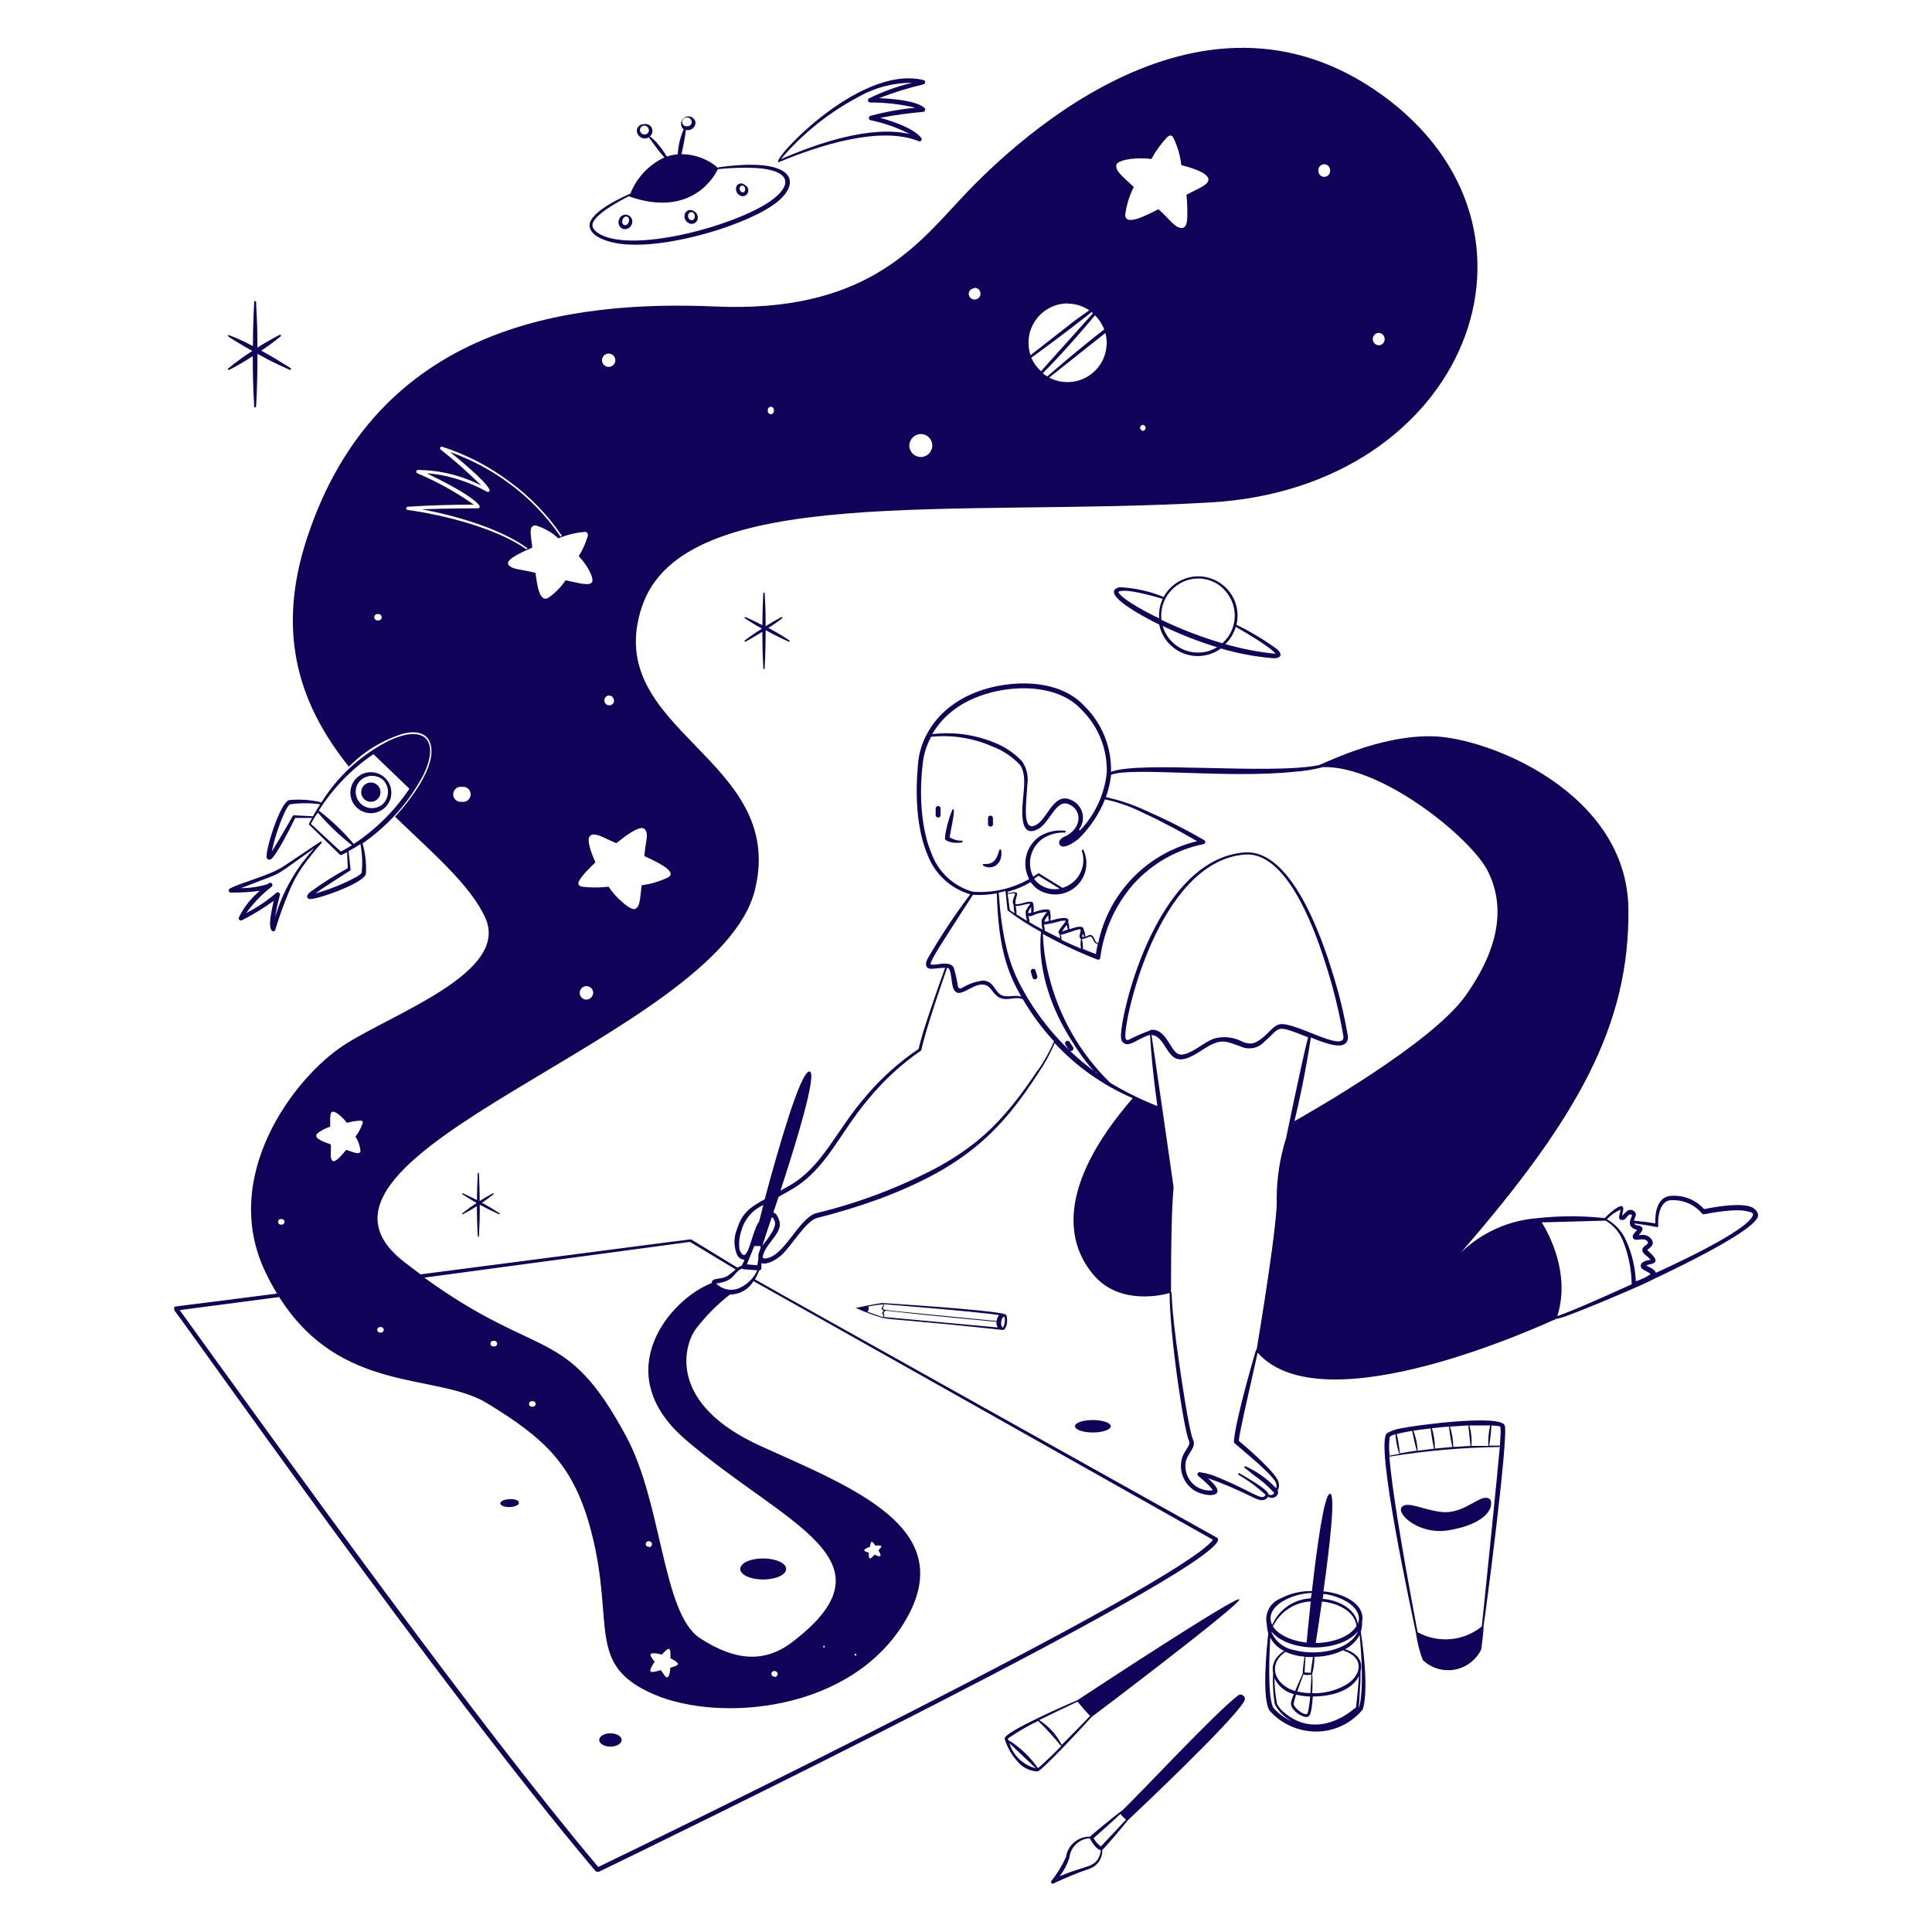
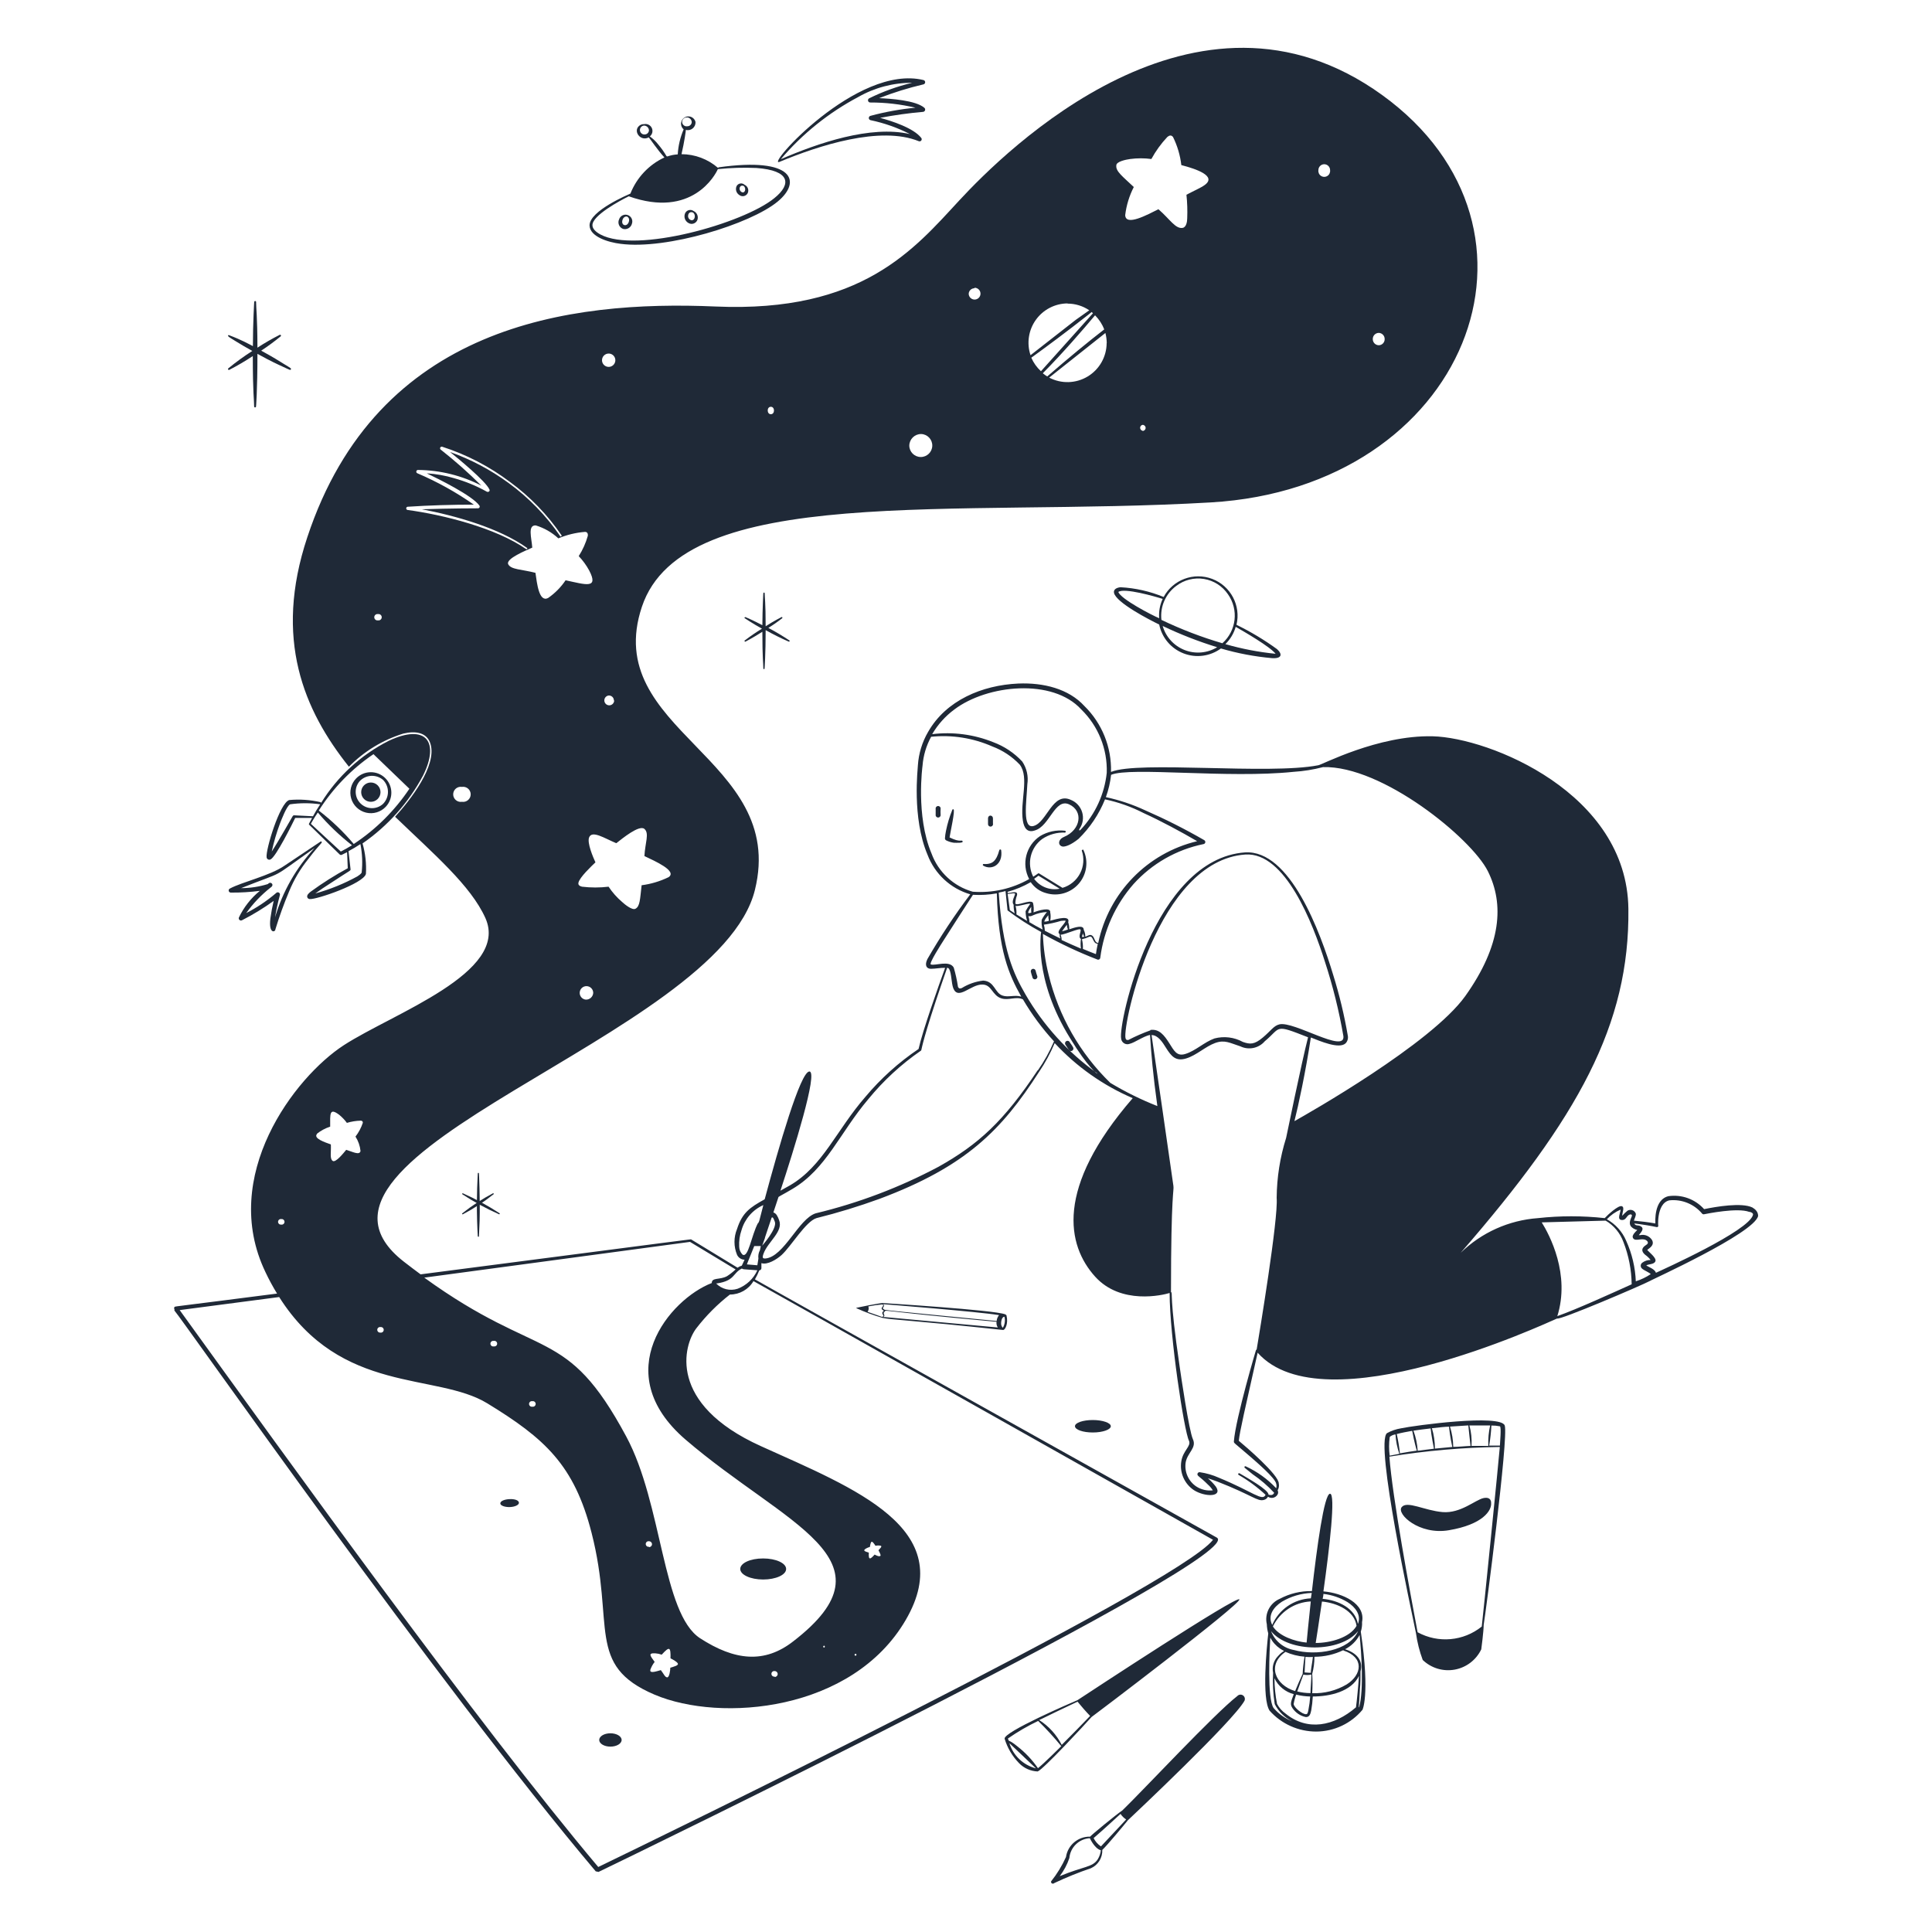
<svg xmlns="http://www.w3.org/2000/svg" viewBox="0 0 400 400" height="400" width="400">
  <g>
-     <g fill="#100259">
+     <g fill="#1f2937">
      <path d="M232.38 374.82c4.4 -4.26 19.06 -20 23.8 -23.68a0.9 0.9 0 0 1 1.48 0.98c-2.36 4.26 -22.94 23.6 -24.14 24.74 -0.82 1.02 -4.34 5.26 -5.3 6.14a4 4 0 0 1 -2.36 3.8 71.04 71.04 0 0 0 -7.56 3.06c-0.36 0.32 -0.78 0 -0.68 -0.34a23.72 23.72 0 0 0 3.08 -5.04 4.94 4.94 0 0 1 5 -4.22c0.14 -0.26 5.44 -4.62 6.68 -5.44zm-6.74 5.76a4.52 4.52 0 0 0 -4.24 4.1 12.74 12.74 0 0 1 -2 3.76c5.06 -2.1 6.78 -1.8 7.88 -3.5a4.5 4.5 0 0 0 0.64 -1.86c-1.4 -0.38 -2.38 -2.74 -2.28 -2.5zm6.34 -5.02c-1.56 1.42 -3.18 2.94 -5.56 5a4.5 4.5 0 0 0 1.52 1.72l5.22 -5.58a4 4 0 0 1 -1.16 -1.14zm-8.9 -23.56c2.28 -1.5 33.22 -21.86 33.52 -20.86s-30.36 24.2 -30.62 24.36c-1.3 1.48 -10 10.86 -11.14 11.26a5.66 5.66 0 0 1 -3.84 -1.7 12.42 12.42 0 0 1 -3 -5.06c-0.38 -1.36 13.84 -7.48 15.08 -8zm-14.1 8.9a7.76 7.76 0 0 0 5.5 5.22c-1.44 -1.36 -4.48 -4.26 -5.5 -5.22zm6 -4.62a44.8 44.8 0 0 0 -6.3 3.66c0.26 0.86 0 0 2 1.66a20.58 20.58 0 0 1 4.22 4.48c1 -0.74 5.06 -4.78 4.82 -4.56a62.34 62.34 0 0 0 -4.8 -5.24zm8.18 -4c-3.3 1.54 -5.5 2.62 -8 3.84a13.2 13.2 0 0 1 4.66 5.14c1.2 -1.2 5.28 -5.34 5.88 -6 -0.58 -0.56 -2.1 -2.3 -2.6 -2.94zm48.46 -22.86c1.02 -8.96 2.52 -20.1 3.74 -20.16s-0.1 11.2 -1.36 20.22c4 0.34 8.76 2.54 8 6.34a5.56 5.56 0 0 1 -0.26 2c2 13.58 0.22 16.38 0.36 16.16a12.52 12.52 0 0 1 -9.54 4.52 12.9 12.9 0 0 1 -9.7 -4.32c-1.66 -2.5 -0.6 -13.06 -0.28 -16a7.88 7.88 0 0 1 -0.3 -1.9 4.6 4.6 0 0 1 2.68 -5.26 13.5 13.5 0 0 1 6.66 -1.6zm9.74 17.56c-1.58 3.24 -6 4.26 -9.56 4.26a23.6 23.6 0 0 1 -0.32 2.86c-0.16 0.76 -0.34 1.42 -1.12 1.4a4.38 4.38 0 0 1 -2.76 -1.84c-0.52 -0.78 -0.4 -1.18 0.26 -2.9a6.16 6.16 0 0 1 -4 -3.3 27.74 27.74 0 0 0 0.54 5.32 5.74 5.74 0 0 0 1.76 2c4.52 3.68 10 2.64 14.58 -1.3 0.2 -1.48 0.48 -4.38 0.62 -6.5zm-18.36 -8c-0.14 2.42 -0.68 12.64 0.68 14.64a10 10 0 0 0 3.86 2.76 8 8 0 0 1 -3.62 -3.56 30.44 30.44 0 0 1 -0.34 -6.48 3.82 3.82 0 0 1 0.98 -3.42c1.42 -1.64 1.76 -0.7 0.46 -1.6a6.18 6.18 0 0 1 -2.02 -2.26zm5.38 11.8a11.02 11.02 0 0 0 -0.54 2c0 0.68 1.8 2.2 2.6 2.12 0.28 0 0.36 -0.42 0.46 -0.92a22 22 0 0 0 0.36 -2.74 13.06 13.06 0 0 1 -2.88 -0.38zm13.12 -12.28a7.18 7.18 0 0 1 -3.02 2.96c2.3 0.72 3.82 2.26 3.2 4.6 0 1.26 0 2.5 -0.12 3.62 -0.2 4.18 -0.34 4 -0.14 3.7 0.94 -3.56 0.46 -11.04 0.08 -14.8zm-3.36 3.14a13.82 13.82 0 0 1 -6 1.38 13.62 13.62 0 0 1 -0.46 3.54 32.98 32.98 0 0 1 0 4 13.16 13.16 0 0 0 7.14 -1.82c3.18 -2 3.68 -5.62 -0.68 -7.02zm-8.26 5c-0.12 0.28 -1.12 3.06 -1.3 3.56a12 12 0 0 0 2.74 0.34c0 -0.98 0.2 -2.86 0.18 -3.84a4 4 0 0 1 -1.62 0.02zm-3.74 -4.64c-3.84 2.64 -2.22 6.84 2 8.12a70.93 70.93 0 0 1 1.56 -3.56 27.32 27.32 0 0 1 0.4 -3.56 12 12 0 0 1 -3.96 -1zm4.14 1.02 -0.18 3.24c0.34 0 1.44 0.16 1.32 0s0.26 -1.88 0.4 -3.2c-0.52 0.04 -1.04 0.02 -1.54 -0.02zm10.88 -5.3c-3.56 4.46 -14.32 4.52 -18 0a6.26 6.26 0 0 0 4.74 3.9c4.56 1.24 11.42 0.24 13.26 -3.88zm-7.46 -6.16c-0.6 4.14 -1.12 7.5 -1.3 8.6 3.02 0 7.06 -1.1 8.46 -3.54 -0.44 -3.12 -4 -4.74 -7.16 -5.04zm-2.32 0a9.22 9.22 0 0 0 -7.84 5.18c1.28 2 4.5 3.1 6.98 3.34 0.1 -1.1 0.42 -4.42 0.86 -8.5zm0.2 -1.76a13.02 13.02 0 0 0 -6.18 1.82c-1.78 1.14 -2.98 2.9 -2 4.8a9.14 9.14 0 0 1 8 -5.5zm2.42 0.2c0 0.34 -0.1 0.68 -0.16 1.02 3.3 0.3 6.76 2 7.3 5.2 0.72 -1.82 -0.48 -3.46 -2.16 -4.52A12.32 12.32 0 0 0 274 330zm19.16 8.12c-0.94 -4.66 -8.54 -39.38 -6 -41.4a8.98 8.98 0 0 1 2.9 -1c2.8 -0.6 20.66 -3 21.48 -0.58s-4 39.28 -4.36 41.26c0 1.34 -0.5 5.08 -0.5 5.08a7.6 7.6 0 0 1 -12.12 2.2 26.32 26.32 0 0 1 -1.4 -5.56zm17.36 -38.54a155.34 155.34 0 0 0 -22.86 2c0.62 8.4 4.26 28 5.84 36.36a12 12 0 0 0 13.28 -1.18c0.22 -1.7 3.58 -34.94 3.74 -37.18zm-1.8 11.6s0.12 -1.36 -1.56 -1.02 -4.74 3.22 -8.5 2.9 -7.34 -2.42 -8.46 -1.02 3.62 5.82 9.76 4.78c7.04 -1.18 8.9 -4.08 8.76 -5.64zm-19.8 -14.2c-0.3 0 -1.12 0.32 -1.2 0.58a14.32 14.32 0 0 0 0 3.82l2 -0.38a14.76 14.76 0 0 1 -0.8 -4.02zm3.46 -0.74c-1.02 0.18 -2.22 0.4 -3.2 0.66a35.02 35.02 0 0 1 0.66 4c0.76 -0.14 2.88 -0.5 3.5 -0.56 -0.06 -0.14 -0.54 -1.8 -0.96 -4.1zm3.82 -0.5c-1.26 0.14 -2.46 0.3 -3.56 0.46a14.98 14.98 0 0 1 0.88 4.16l3.36 -0.42c-0.12 -0.66 -0.54 -2.74 -0.68 -4.2zm3.74 -0.36c-0.68 0 -2.12 0.16 -3.48 0.32a14 14 0 0 1 0.62 4.22l3.6 -0.34c-0.06 -0.34 -0.48 -2.14 -0.68 -4.2zm4 -0.26 -3.74 0.24a14.54 14.54 0 0 1 0.68 4.2c1.16 0 2.44 -0.16 3.58 -0.2 0 -0.04 -0.46 -3.98 -0.46 -4.24zm4.84 0a36.14 36.14 0 0 1 -0.46 4.18l2.22 0c0 -0.5 0.34 -3.86 0 -4a8.5 8.5 0 0 0 -1.76 -0.16zm-0.26 0 -4.3 0a12.58 12.58 0 0 1 0.44 4.24l3.48 0a16.22 16.22 0 0 1 0.38 -4.24zM158 322.66c2.62 0 4.76 0.96 4.76 2.18s-2.14 2.18 -4.76 2.18 -4.74 -0.98 -4.74 -2.18 2.04 -2.18 4.74 -2.18zm-50.56 -11.52c0 0.44 -0.82 0.84 -1.86 0.88s-2 -0.3 -2 -0.76c0.04 -1.06 3.82 -1.26 3.86 -0.12z" fill-rule="evenodd" stroke-width="1" />
      <path d="M124.06 360.24a2.32 1.38 0 1 0 4.64 0 2.32 1.38 0 1 0 -4.64 0" stroke-width="1" />
      <path d="M226.26 294c2 0 3.72 0.58 3.72 1.28s-1.66 1.3 -3.72 1.3 -3.7 -0.58 -3.7 -1.3 1.66 -1.28 3.7 -1.28zM98.92 242.94c0 0.5 -0.3 4.28 -0.14 9.8 0 0.74 0.14 3.26 0.14 3.26s0.24 0.14 0.24 0 0.12 -2.52 0.14 -3.26c0.12 -4.6 -0.14 -10 -0.14 -9.8a0.12 0.12 0 0 0 -0.24 0zm83.3 -218.54c2.5 0.68 6.92 2.1 8.52 4.16a0.44 0.44 0 0 1 -0.5 0.68c-8 -3.26 -20.74 0.9 -28.82 4.26 -3.2 1.34 16 -20.32 29.8 -16.92a0.46 0.46 0 0 1 0 0.88 68.6 68.6 0 0 0 -9.22 2.86c2.3 0.1 7.6 0.44 9.38 2a0.48 0.48 0 0 1 -0.26 0.84 86.84 86.84 0 0 0 -8.9 1.24zm6.64 -7.26a22.36 22.36 0 0 0 -11.2 2.96 54.56 54.56 0 0 0 -16 12.86c7.66 -3.32 18.56 -7.08 26.74 -5.2a32.64 32.64 0 0 0 -8.16 -2.88 0.46 0.46 0 0 1 0 -0.9 56 56 0 0 1 9.3 -1.68 40.46 40.46 0 0 0 -9.36 -1.08 0.46 0.46 0 0 1 -0.24 -0.86 42.34 42.34 0 0 1 8.92 -3.22zM53.8 184.44a42.72 42.72 0 0 1 -6 0.36 0.44 0.44 0 0 1 -0.2 -0.84c2.48 -1.34 8.32 -2.66 11.32 -4.74l7.42 -4.96a0.16 0.16 0 0 1 0.24 0c0.22 0.26 -0.24 0.28 -2.74 3.58a26.68 26.68 0 0 0 -4 6.76 81.02 81.02 0 0 0 -2.82 7.8c0 0.6 -1.44 1.04 -1.04 -2.24a36.86 36.86 0 0 1 0.68 -3.64 50.24 50.24 0 0 1 -6.54 4 0.46 0.46 0 0 1 -0.66 -0.56 16.1 16.1 0 0 1 4.34 -5.52zm11.32 -8.86c-9.8 6.9 -5.42 4.4 -15.2 8.3a18.84 18.84 0 0 0 5.52 -0.84l0.22 -0.18c0.44 -0.34 1.22 0.34 0.36 0.9a25.72 25.72 0 0 0 -5.04 5.28 31.78 31.78 0 0 0 6.18 -4.14 0.46 0.46 0 0 1 0.78 0.46 44.46 44.46 0 0 0 -1 4.58 36.14 36.14 0 0 1 8.18 -14.36zm1.36 -9.34a35.02 35.02 0 0 1 14 -12.86c7.76 -3.66 10.6 0.24 7.08 7.24a40 40 0 0 1 -12.5 14 18.96 18.96 0 0 1 0.7 6.32c-0.52 2 -10.3 5.36 -11.64 5.2a0.56 0.56 0 0 1 -0.48 -0.32c-0.2 -0.46 0.26 -0.88 0.7 -1.22a67.28 67.28 0 0 1 7.66 -4.84l-0.14 -3.32 -1.14 0.56a0.42 0.42 0 0 1 -0.42 -0.12l-6.3 -6.14a0.18 0.18 0 0 1 0 -0.24s0.2 -0.42 0.62 -1.16l-3.5 0c-0.52 1.08 -4 8.12 -5.12 8.6a0.56 0.56 0 0 1 -0.8 -0.44c-0.24 -1.5 2.72 -11.28 4.68 -11.86a20.54 20.54 0 0 1 6.5 0.44 0.16 0.16 0 0 1 0.1 0.16zm8.14 8.52a27.28 27.28 0 0 1 -2.46 1.46l0.42 3.78c0 0.3 0 0.12 -4 2.76 -1.22 0.78 -2.46 1.6 -3.3 2.22a40.38 40.38 0 0 0 8.72 -3.54c0.22 -0.14 0.8 -0.54 0.88 -0.8a19.5 19.5 0 0 0 -0.26 -5.88zm-8.82 -6.54c-0.78 1.16 -1.26 2 -1.44 2.34l6.2 5.74c0.72 -0.36 1.5 -0.8 2.32 -1.3a48.44 48.44 0 0 1 -7.08 -6.78zm0.5 -1.7a22.14 22.14 0 0 0 -6.22 0c-0.7 0.24 -1.9 3.42 -2.12 4a41.42 41.42 0 0 0 -1.7 5.78c1.2 -1.78 4.48 -7.6 4.34 -7.32a0.32 0.32 0 0 1 0.3 -0.18l3.9 0.2c0.4 -0.76 0.88 -1.54 1.5 -2.48zm11.02 -10.38A40 40 0 0 0 66 167.82a46.44 46.44 0 0 1 7.24 6.92 41.02 41.02 0 0 0 11.52 -11.44zm-3.58 5.02a4.244 4.244 0 1 0 6.14 5.86 4.244 4.244 0 0 0 -6.14 -5.86zm5.58 0.32a3.54 3.54 0 0 1 0 4.94 3.38 3.38 0 0 1 -4.88 -4.66 3.52 3.52 0 0 1 4.88 -0.28zm-1.1 1.14a2 2 0 1 1 -2.88 0 2 2 0 0 1 2.88 0z" fill-rule="evenodd" stroke-width="1" />
      <path d="M141.54 26.78a1.52 1.52 0 1 1 2.46 -1.52 1.6 1.6 0 0 1 -2 1.64c0 0.2 -0.3 2.42 -0.9 5.02a11.6 11.6 0 0 1 7.56 2.84 0.26 0.26 0 0 1 0.14 -0.12c15.6 -2.2 17.22 2.96 12.2 7.1 -5.64 4.66 -22.96 10 -32.52 8.74 -2.5 -0.3 -6.38 -1.46 -6.42 -3.82 0 -3.04 8.14 -6.42 8.46 -6.58a13.88 13.88 0 0 1 7.04 -7.48c-1.42 -1.54 -2.9 -3.78 -3.24 -4.16 -1.7 0.92 -3.3 -1.26 -2 -2.38a1.46 1.46 0 0 1 1.04 -0.36 1.44 1.44 0 0 1 1.18 2.54 8.62 8.62 0 0 1 1.78 1.72c2.88 3.48 0.44 2.28 4 2a15.54 15.54 0 0 1 1.22 -5.18zm-11.36 13.86c-1.8 0.88 -7.6 4 -7.52 6 0 0.66 0.58 1.32 1.64 1.9 7.44 4 29.58 -2.28 36 -7.5 3.66 -2.94 3.28 -5.76 -3.68 -6.26a53.22 53.22 0 0 0 -8 0.24c-0.5 1.16 -5.32 10.28 -18.44 5.62zm-2 4.76a1.46 1.46 0 0 0 0.84 2 1.5 1.5 0 0 0 1.82 -1.1 1.404 1.404 0 0 0 -2.66 -0.9zm1.64 -0.56c0.88 0.4 0.28 2 -0.56 1.76s-0.4 -1.94 0.56 -1.76zm13.8 -1.14a1.18 1.18 0 0 0 -1.78 0.46 1.58 1.58 0 0 0 0.68 2 1.28 1.28 0 0 0 1.88 -0.66 1.48 1.48 0 0 0 -0.78 -1.8zm-0.16 0.28c0.8 0.6 0.28 2 -0.56 1.52s-0.4 -1.92 0.56 -1.5zm10.7 -5.72a1.06 1.06 0 0 0 -1.64 0.24 1.46 1.46 0 0 0 0.52 1.86 1.16 1.16 0 0 0 1.76 -0.36 1.3 1.3 0 0 0 -0.64 -1.74zm-0.16 0.26c0.6 0.56 0.18 1.68 -0.52 1.2s-0.3 -1.6 0.52 -1.2zM133.36 26a1.04 1.04 0 0 1 1 0.98 0.9 0.9 0 0 1 -0.9 0.86 0.921 0.921 0 1 1 -0.1 -1.84zm8.86 -1.7a1.04 1.04 0 0 1 1 0.98 0.9 0.9 0 0 1 -0.9 0.86 0.92 0.92 0 1 1 -0.1 -1.82zm98.7 99.3a8.14 8.14 0 0 1 15.08 5.76 56 56 0 0 1 8.4 5.04c1.16 1.04 1 2 -1.06 1.86a54.82 54.82 0 0 1 -10.56 -2A8.14 8.14 0 0 1 240 129.3c-2 -0.96 -8.94 -4.54 -9.36 -6.56 -0.14 -0.74 0.58 -1.08 1.34 -1.16a27.14 27.14 0 0 1 8.94 2.02zm14.92 6.18a8.14 8.14 0 0 1 -2.14 3.58 58.5 58.5 0 0 0 10.4 2c-1.14 -1.48 -6.62 -4.64 -8.26 -5.58zm8.38 5.6zm-23.5 -5.78A7.62 7.62 0 0 0 252 134a81.56 81.56 0 0 1 -11.28 -4.4zm12.36 3.58a7.66 7.66 0 0 0 1.16 -10.14 7.46 7.46 0 0 0 -10.7 -1.74 7.68 7.68 0 0 0 -3.08 7.04 83.78 83.78 0 0 0 12.62 4.84zM240.72 124c-1.48 -0.48 -8 -2.36 -9.18 -1.44 0.46 1.44 6.96 4.82 8.46 5.44a7.88 7.88 0 0 1 0.72 -4zm-145 123.26a52.34 52.34 0 0 0 7.6 4.14 0.12 0.12 0 0 0 0.12 -0.2 53.56 53.56 0 0 0 -7.6 -4.14 0.12 0.12 0 0 0 -0.12 0.2zM52.36 71.66c0 -4.84 0.28 -9.4 0.28 -9.2a0.2 0.2 0 0 1 0.38 0c0 1.46 0.26 2.76 0.28 9.52a48.92 48.92 0 0 1 4.58 -2.64 0.189 0.189 0 1 1 0.2 0.32 46.72 46.72 0 0 1 -4 2.94c2.88 1.58 3.46 2 4.84 2.84s1.4 0.84 1.3 1.04 -0.2 0.12 -1.58 -0.52 -2.32 -1.04 -5.34 -2.7c0 7.66 -0.3 11.16 -0.3 10.96a0.2 0.2 0 0 1 -0.38 0c0 -1.44 -0.28 -2.7 -0.28 -10.5a51.56 51.56 0 0 1 -4.84 2.84 0.189 0.189 0 1 1 -0.2 -0.32 51.68 51.68 0 0 1 4.94 -3.58c-1.62 -0.9 -2.14 -1.22 -3.42 -2s-1.7 -1.02 -1.6 -1.24a0.22 0.22 0 0 1 0.26 0c2.52 0.94 4.02 1.8 4.88 2.24z" fill-rule="evenodd" stroke-width="1" />
      <path d="M95.84 251.4a39.66 39.66 0 0 0 6.34 -4.14c0.14 0 0 -0.28 -0.12 -0.2a40.18 40.18 0 0 0 -6.34 4.14c-0.12 0.08 0 0.28 0.12 0.2zm62 -120.6c0 5.62 0.2 6.52 0.2 7.54a0.14 0.14 0 1 0 0.26 0c0 0.2 0.22 -3.04 0.22 -7.88a50.64 50.64 0 0 0 4.78 2.38c0.16 0 0.3 -0.16 0.14 -0.24a49.44 49.44 0 0 0 -4.36 -2.6 30.56 30.56 0 0 0 2.86 -2 0.14 0.14 0 0 0 -0.14 -0.24s-1.64 0.84 -3.28 1.9c0 -4.98 -0.2 -6 -0.2 -6.84a0.14 0.14 0 0 0 -0.28 0c0 -0.2 -0.18 3.22 -0.2 6.62 -0.58 -0.3 -1.74 -0.92 -3.5 -1.68 -0.16 0 -0.3 0.16 -0.14 0.24s1.48 1.02 3.56 2.16a38.3 38.3 0 0 0 -3.56 2.44c-0.16 0 0 0.34 0.14 0.24 -0.2 0.1 1.3 -0.64 3.5 -2.04zm50.28 141.32c-2.18 -0.9 -25.18 -2.32 -25.38 -2.34 -0.62 0 -5.1 0.9 -5.4 0.98s0 0 0 0.1a39 39 0 0 0 5.4 2c2 0.42 6 0.46 24.96 2.5 0.36 0 1.12 -1.24 0.68 -3.04 -0.02 -0.06 -0.16 -0.14 -0.26 -0.2zm-25.48 0.54 -3.02 -1.06a1.2 1.2 0 0 0 0.16 -1.12 25.7 25.7 0 0 1 2.96 -0.42c0.48 0.48 -0.8 0.66 0.16 1.28 0.12 0 0.14 0 0 0.14a0.42 0.42 0 0 0 -0.18 0.58c0.16 0.28 0.34 0.4 -0.08 0.6zm0.24 0c0.56 -0.3 -0.2 -0.76 0.18 -1 0.84 -0.58 -3.16 -0.42 23.26 2a1.76 1.76 0 0 0 0.26 1.18zm23.46 0.84c-0.9 -0.1 -23.04 -2.2 -23.18 -2.32s-0.5 -0.22 -0.32 -0.46 0.28 -0.46 0 -0.7c0.2 0 19.82 1.56 24 2.26a2.26 2.26 0 0 0 -0.5 1.26zm1.28 1.38c-0.14 -0.14 -0.16 -0.1 -0.3 -0.5s0 -1.76 0.64 -1.76a3.02 3.02 0 0 1 -0.34 2.3zm-49.94 -12.3zm63.84 -46.72a0.52 0.52 0 1 0 -0.9 0.48c0.2 0.32 0.4 0.64 0.62 0.96a0.52 0.52 0 1 0 0.86 -0.56c-0.1 -0.28 -0.4 -0.58 -0.58 -0.88zm-24.92 -42.48c0.12 -0.94 1.22 -5.72 0.8 -5.82a0.18 0.18 0 0 0 -0.24 0.12 24.12 24.12 0 0 0 -1.3 4.32 10.4 10.4 0 0 0 -0.22 1.58 0.48 0.48 0 0 0 0.24 0.4 4.98 4.98 0 0 0 1.6 0.5c0.44 0 2 0.12 1.82 -0.3s-0.42 0.34 -2.7 -0.8zm8.98 -2.9 0 -1.04c0 -0.72 -1 -0.82 -1.02 0l0 1.14a0.52 0.52 0 1 0 1.02 -0.1zm1.32 5.52c-0.64 2.4 -1.5 2.76 -2.54 2.88a4 4 0 0 1 -0.64 0 0.19 0.19 0 0 0 -0.12 0.36c1.74 1 4.12 -0.22 3.68 -3.24a0.2 0.2 0 0 0 -0.38 0zm7.52 25a0.508 0.508 0 1 0 -1 0.18 10 10 0 0 0 0.32 1.1 0.52 0.52 0 1 0 0.98 -0.28c-0.12 -0.34 -0.22 -0.68 -0.3 -1zm-19.68 -33.5a0.52 0.52 0 1 0 -1.02 0l0 1.14a0.52 0.52 0 1 0 1.02 0 9.04 9.04 0 0 1 0 -1.14zm61.7 137.74zm-7.12 -131.38zm103.52 77.42s-0.12 0.02 0 0z" fill-rule="evenodd" stroke-width="1" />
      <path d="M362.82 250c-2.22 -1.08 -7.5 -0.18 -10 0.34a8.32 8.32 0 0 0 -7.42 -2.68c-2.24 0.56 -2.78 3.32 -2.68 5.64 -1.44 -0.26 -3 -0.44 -4.44 -0.58 0.12 -0.44 0.5 -1.06 0.38 -1.5a1.18 1.18 0 0 0 -1.7 -0.56 8.18 8.18 0 0 0 -1.1 1.06c0 -0.7 0.58 -1.82 -0.12 -2s-2.88 1.78 -3.5 2.48a63.18 63.18 0 0 0 -13.82 0 25.56 25.56 0 0 0 -16 7.18c24.32 -28 35 -47.24 34.72 -71.22s-28.78 -35.42 -40.5 -35.72c-11.38 -0.28 -23.12 6 -23.72 6 -10.28 2 -37.24 -0.98 -42.9 1.38a18.42 18.42 0 0 0 -5.52 -13.66c-3.24 -3.54 -8.42 -4.86 -13.68 -4.64 -7.5 0.34 -14.94 3.48 -18.66 10a15.78 15.78 0 0 0 -2.12 6.92c0 0.62 -1.28 10.82 2 18.54a13.5 13.5 0 0 0 8.84 8.18 130.46 130.46 0 0 0 -8.88 13.42c-0.62 1.3 -0.16 2 0.74 2s2.1 -0.24 2.94 -0.2c-1.32 3.62 -4.68 13.06 -5.5 16.8a52.98 52.98 0 0 0 -11 9.9c-6 6.88 -8.8 14.34 -15.6 18.32l-2 1.12c2.72 -8.26 7.86 -24.66 6 -24.68s-6.38 15.76 -9.26 26.46c-3.08 1.7 -4.64 2.78 -5.72 6.14a7 7 0 0 0 0 5.36 1.76 1.76 0 0 0 1.4 1c0.24 0 0.24 -0.22 -0.42 1.24a2.96 2.96 0 0 0 -0.88 0.42l-9.62 -5.86c-0.22 0 2.54 -0.38 -56 7.24 -1.1 -0.82 -2.26 -1.68 -3.46 -2.62 -28.76 -22.38 65.16 -46.4 72.68 -76.98 6.74 -27.38 -32 -32.9 -23.4 -58.62s64.84 -18.52 117.78 -21.6 74 -56.52 35.46 -84.36 -78.14 11.7 -87.5 21.8 -20.16 23.32 -50.48 22 -70 3.82 -84.54 47.78c-7 21.04 -0.72 35.8 8.62 47.5a26.98 26.98 0 0 1 11.26 -6.86c2.48 -0.6 4.94 -0.28 5.64 2.18 1.32 4.52 -4.16 11.54 -7.34 15.04 8 7.72 15.68 14.24 18.7 20.98 5.04 11.32 -19.12 19.7 -29.32 26.32s-25.78 27.1 -16.22 46.98a46 46 0 0 0 2.4 4.44c-20.28 2.62 -20.98 2.62 -21.18 2.74s-0.14 0.48 0 0.68l-0.14 0c1.8 2 54.78 77.72 87.3 116.2l0.58 0.12c7.04 -3.38 134.8 -65.4 128 -69.22 0 0 -93.4 -52.14 -95.62 -53.46a13.46 13.46 0 0 0 0.9 -1.86 0.48 0.48 0 0 0 0.44 -0.42l0 -1.08c1.24 0.42 3.18 -0.78 4.18 -1.68 2 -1.84 5 -6.96 7.22 -7.64a129.86 129.86 0 0 0 13.08 -4c17.82 -6.68 25.22 -14.16 32.98 -26.24a34.5 34.5 0 0 0 3.26 -6 47.54 47.54 0 0 0 16.16 11.4c-16.16 18.66 -13.62 30.5 -7.78 36.96 5.34 5.9 14 3.82 15.42 3.38 0 8.88 3 28.6 4 30.58 0.52 1.14 -1.22 2 -1.58 4.26a6 6 0 0 0 2.64 6c2.22 1.4 6 1.48 4.52 -0.74a12 12 0 0 0 -1.66 -1.74c0.58 0.18 1.22 0.42 2 0.7 7.3 2.86 8.26 4.16 9.6 3.78a1.26 1.26 0 0 0 0.84 -0.66 1.38 1.38 0 0 0 2 -0.48 0.9 0.9 0 0 0 0 -0.84 2 2 0 0 0 0.24 -1.42c0 -1.8 -6.88 -7.68 -8.28 -8.84 0.2 -2 1.26 -6.44 3.9 -18.24 13.64 15.38 59.5 -6 62 -7.08 0.42 0.44 17.36 -6.78 19.32 -7.82 -0.2 0 21.48 -9.8 22.3 -13.4 0 -0.84 -0.54 -1.38 -1.18 -1.76zM285.46 68.92a1.26 1.26 0 0 1 1.22 1.28 1.24 1.24 0 0 1 -1.22 1.28 1.26 1.26 0 0 1 -1.24 -1.28 1.26 1.26 0 0 1 1.24 -1.28zM274.16 34a1.22 1.22 0 0 1 1.22 1.24 1.22 1.22 0 1 1 -2.42 0 1.22 1.22 0 0 1 1.2 -1.24zm-37.6 55.18a0.62 0.62 0 0 1 0 -1.22 0.63 0.63 0 0 1 0 1.26zm-5.44 -54.94c0 -0.8 2 -1.2 2.88 -1.32a16.72 16.72 0 0 1 4.38 0 22.12 22.12 0 0 1 3.3 -4.56c0.42 -0.34 0.8 -0.46 1.18 0a17.7 17.7 0 0 1 1.72 5.82c3.1 0.8 7.42 2.28 4.82 4.14 -0.8 0.58 -2.22 1.18 -3.76 2a33.14 33.14 0 0 1 0.16 4.86c0 0.74 -0.2 1.86 -0.94 2 -1.5 0.26 -2.66 -1.82 -5.02 -3.86 -2.26 1.12 -6.78 3.6 -6.88 1.22a17.3 17.3 0 0 1 1.78 -5.82c-2.3 -2.18 -3.76 -3.24 -3.62 -4.44zm-2 36.78a8.12 8.12 0 0 1 -11.9 7.16l11.64 -9.24a8.84 8.84 0 0 1 0.28 2.12zm-0.5 -2.82c-3.2 2.46 -7.5 6 -11.8 9.74a7.08 7.08 0 0 1 -0.92 -0.66c4.18 -4.22 8.28 -8.98 10.82 -12a8.66 8.66 0 0 1 1.92 2.96zm-2.34 -3.34c-0.8 0.86 -7.76 8.7 -10.76 12a8.34 8.34 0 0 1 -2 -2.8c3.04 -2.2 7.18 -5.26 11.78 -8.88l0.72 -0.58zm-5.26 -2a8 8 0 0 1 4.5 1.38l-2.82 2c-0.64 0.48 -5.5 4.3 -9.34 7.3a8.14 8.14 0 0 1 7.66 -10.72zm-19.28 -3.28a1.22 1.22 0 1 1 -1.18 1.22 1.2 1.2 0 0 1 1.2 -1.12zm-11.02 30.28a2.38 2.38 0 1 1 -2.46 2.38 2.44 2.44 0 0 1 2.46 -2.38zm-31.12 -5.64c0.86 0 0.86 1.54 0 1.54s-0.88 -1.54 0 -1.54zm-81.34 44.22a0.66 0.66 0 1 1 0 -1.3 0.66 0.66 0 1 1 0 1.3zm43 78.52a1.4 1.4 0 1 1 1.56 -1.38 1.48 1.48 0 0 1 -1.56 1.38zM126 73.2a1.38 1.38 0 1 1 -1.36 1.38A1.38 1.38 0 0 1 126 73.2zm1.16 71.82A1.02 1.02 0 1 1 126 144a1.02 1.02 0 0 1 1.1 1.02zm0.46 29.54c1.2 -0.94 4.74 -3.86 5.8 -2.94s0.14 2.86 0 5.62c2.22 1.06 6.82 3.08 5.02 4.36a18 18 0 0 1 -5.6 1.68c-0.34 2.9 -0.32 4.38 -1.3 4.88 -0.68 0.32 -2.18 -0.9 -2.74 -1.42a15.18 15.18 0 0 1 -2.8 -3.16 22.96 22.96 0 0 1 -5.5 0c-0.48 -0.12 -0.84 -0.34 -0.74 -0.82 0.22 -1.1 2.7 -3.44 3.52 -4.22 -0.52 -1.14 -1.74 -4 -1.32 -5.14 0.6 -1.58 3.18 0.16 5.6 1.16zm-6.5 -64.44c0.42 0 0.64 0.3 0.58 0.82a15.82 15.82 0 0 1 -1.88 4.2 13.88 13.88 0 0 1 2.18 3c2 3.86 -0.78 2.88 -4.9 2a13.86 13.86 0 0 1 -3.64 3.68c-1.86 0.92 -2.28 -3 -2.6 -5.22 -2.82 -0.74 -5.06 -0.64 -5.64 -1.78s3.74 -2.88 4.98 -3.44c-0.14 -2 -1 -4.68 0.72 -4.6a12 12 0 0 1 4.68 2.68 18 18 0 0 1 5.52 -1.34zM95.64 166a1.56 1.56 0 1 1 0 -3.08 1.56 1.56 0 1 1 0 3.08zm-11.28 -60.42a0.34 0.34 0 0 1 0 -0.66c4.38 -0.3 9.36 -0.44 13.74 -0.44A64 64 0 0 0 86.44 98a0.36 0.36 0 0 1 0.16 -0.7 29.2 29.2 0 0 1 13.06 3.24 96 96 0 0 0 -8.42 -7.46 0.34 0.34 0 0 1 0.34 -0.58 47.3 47.3 0 0 1 14 7.28 45.4 45.4 0 0 1 10.7 11.08c0 0.18 -0.18 0.32 -0.3 0.14a45.2 45.2 0 0 0 -10.68 -11 47.24 47.24 0 0 0 -12.12 -6.42c1.46 1.18 7.38 6 8.16 7.78 0.16 0.32 -0.24 0.62 -0.58 0.42A31.04 31.04 0 0 0 94 99a24.92 24.92 0 0 0 -5.64 -1c2.3 1.1 9.44 4.6 10.9 6.68a0.36 0.36 0 0 1 -0.32 0.56c-0.22 0 -5.74 0 -11.6 0.2 6.92 1.32 16 3.86 21.78 8 0.16 0.12 0 0.36 -0.2 0.24 -6.28 -4.38 -17.14 -7.1 -24.56 -8.1zm113.24 41.3c6.82 -5.14 20.34 -6.5 26.26 0a17.52 17.52 0 0 1 5.28 13.12 20.32 20.32 0 0 1 -5.4 11.78c-0.36 0.36 -0.36 0 -0.24 -0.18a4 4 0 0 0 -1.8 -6c-3.78 -1.72 -4.92 4.62 -7.68 5.4 -2.4 0.7 -1.5 -4.9 -1.32 -8.64a6.6 6.6 0 0 0 -1.06 -4.7 15.64 15.64 0 0 0 -6 -4A25.54 25.54 0 0 0 193 152a17.08 17.08 0 0 1 4.6 -5.12zm-4.74 29.82c-3.3 -7.8 -1.86 -18.16 -1.86 -18.16a14.88 14.88 0 0 1 1.78 -6 25.12 25.12 0 0 1 12.66 2 15.18 15.18 0 0 1 5.7 3.78c2 2.64 0 7.68 0.64 11.62 0.24 1.54 0.96 2.52 2.46 2 3.1 -0.88 4.14 -6.76 7.12 -5.4s2.44 5.26 -1.08 6.74c-1.36 0.58 -1.24 1.88 -0.2 2 0.54 0 1.6 -0.3 3.22 -1.6a24 24 0 0 0 5.48 -8.18 32 32 0 0 1 8 2.84c3.56 1.62 7.76 3.88 11.08 5.82a27.42 27.42 0 0 0 -20.48 21.06c-0.76 0 -0.7 -1.08 -1.22 -1.48s-0.84 0 -1.46 0.2a2.98 2.98 0 0 0 -0.32 -1.42c0 -1.16 -1.9 -0.48 -3 -0.12a4.22 4.22 0 0 0 -0.22 -1.46c0.46 -1.48 -2.22 -0.74 -3.72 -0.32a4.4 4.4 0 0 0 0 -1.72c0.14 -1.16 -2.4 -0.42 -3.46 0a5.16 5.16 0 0 0 -0.12 -2c-0.56 -0.78 -3.52 0.86 -3.64 0.12a4.58 4.58 0 0 1 0.32 -1.6c0.34 -1.22 -1.32 -0.46 -1.8 -0.54a0.12 0.12 0 0 1 -0.12 0l0 -0.24a20.18 20.18 0 0 0 4.78 -2 5.62 5.62 0 0 0 3.22 2.28 6.46 6.46 0 0 0 7.7 -8.92c0 -0.22 -0.44 0 -0.34 0.14a6 6 0 0 1 -4 7.68l-4.84 -2.98c-0.18 -0.12 -0.16 0 -1.22 0.68a6.22 6.22 0 0 1 1.86 -7.82 7.84 7.84 0 0 1 4.74 -1.32 0.2 0.2 0 0 0 0 -0.38 8.18 8.18 0 0 0 -5.18 1.1 6.84 6.84 0 0 0 -2.26 8.9 20.48 20.48 0 0 1 -11.68 2.62 12.76 12.76 0 0 1 -8.54 -7.92zM224 194.46a6.78 6.78 0 0 0 1.52 -0.52c0.88 -0.32 0.64 1.44 1.76 1.46 -0.2 0.94 -0.32 1.68 -0.38 2.14 -0.94 -0.34 -1.82 -0.72 -2.7 -1.08a6.42 6.42 0 0 0 -0.2 -2zm0 -0.44s0 -0.1 0.2 -0.78a1.82 1.82 0 0 0 0.3 0.7l-0.5 0.06zm-0.2 0.38a6.56 6.56 0 0 0 0 2c-1.4 -0.58 -2.7 -1.18 -4 -1.78a2.9 2.9 0 0 0 -0.22 -1.1c0.92 0 4 -1.48 4.14 -1.04s-0.58 1.52 0.08 1.92zm-4.42 -1.02a2.86 2.86 0 0 0 0.14 0.92c-0.52 -0.24 -2.66 -1.32 -3.2 -1.6a4.74 4.74 0 0 0 -0.2 -1.26 22.76 22.76 0 0 0 3.54 -0.78c0.14 0 1.04 -0.12 0.96 0 -0.08 0.58 -2.12 2.26 -1.24 2.72zm-3.5 -0.92c-1.02 -0.54 -2 -1.06 -2.76 -1.54a3.06 3.06 0 0 0 -0.22 -1.24 1.44 1.44 0 0 0 0.94 -0.16 7.88 7.88 0 0 1 2.92 -0.7 8 8 0 0 0 -1.08 1.6 4.86 4.86 0 0 0 0.2 2.04zm-3.22 -1.8 -2.22 -1.34a5 5 0 0 0 -0.18 -1.76c0.64 0.14 2.3 -0.52 3.06 -0.46a13.26 13.26 0 0 0 -0.98 1.54 6.54 6.54 0 0 0 0.32 2.02zm0.86 -2.9a4.84 4.84 0 0 0 0 1.2c-0.14 0 -0.6 0.22 -0.64 0s0.4 -0.96 0.64 -1.2zm3.52 1.72a3.88 3.88 0 0 0 0.14 1.16 2.92 2.92 0 0 1 -0.96 0.18s-0.08 -0.28 0.82 -1.34zm3.84 2a3.38 3.38 0 0 0 0.22 0.96 10.32 10.32 0 0 1 -1.22 0.38c0.24 -0.36 0.56 -0.82 1 -1.36zm-11.02 -4.16a6.46 6.46 0 0 0 0.22 1.78 17.22 17.22 0 0 1 -1 -0.66l-0.46 -3.36c0.5 0 1.54 -0.3 1.54 0s-0.84 1.62 -0.3 2.22zm4.28 -5.4c0.28 -0.18 0.58 -0.4 0.86 -0.62l4.4 2.7a5.28 5.28 0 0 1 -5.26 -2zm-21.42 17.76c-0.48 -0.14 2.28 -4.42 2.6 -4.92 0.98 -1.58 5.72 -8.9 6.12 -9.5a20.78 20.78 0 0 0 4.94 -0.3c0.32 11.84 2.46 16.76 5.06 21.38 -1.34 -0.42 -2.7 0.2 -3.88 -0.22 -1.66 -0.56 -1.6 -2.96 -4 -3.1a10.82 10.82 0 0 0 -4.42 1.54c-0.54 0.22 -0.66 0 -0.8 -0.24a28.78 28.78 0 0 0 -0.88 -4c-0.92 -1.58 -3.8 -0.32 -4.74 -0.64zm-49.86 57.44 9.44 5.7a12.56 12.56 0 0 1 -1.78 1.4c-1.54 0.82 -3.14 0.2 -3.16 1.42 -8.62 3.3 -21.6 18.52 -5.42 32.42 20.68 17.74 44.22 24.82 22.32 41.74 -6 4.7 -12.18 4 -19.32 -0.62 -7.84 -5.14 -7.76 -27.78 -15.28 -41.76 -12.5 -23.26 -17.66 -15.42 -41.82 -32.9zm27.78 84a0.2 0.2 0 1 1 0 -0.4 0.2 0.2 0 0 1 0 0.38zm-10.24 6a0.58 0.58 0 1 1 0 -1.14 0.61 0.61 0 1 1 0 1.22zm-25.76 -1.4a5.54 5.54 0 0 1 0.9 -1.64c-0.9 -1.24 -1.44 -1.86 0.12 -1.78a5.18 5.18 0 0 1 1.34 0.28c1.6 -1.76 1.88 -1.64 1.82 0.76 0.4 0.2 1.34 0.68 1.52 1.08s-0.84 0.64 -1.56 0.86c0 0.48 -0.18 2 -0.64 2s-0.72 -0.74 -1.32 -1.5c-0.82 0.22 -2.28 0.74 -2.18 0.02zm-0.26 -25.48a0.58 0.58 0 1 1 0 -1.14 0.61 0.61 0 1 1 0 1.22zm-24.16 -29a0.58 0.58 0 1 1 0 -1.14 0.58 0.58 0 1 1 0 1.14zm-8 -12.48a0.58 0.58 0 1 1 0 -1.14 0.58 0.58 0 1 1 0.06 1.14zm-23.46 -4a0.58 0.58 0 1 1 0 1.14 0.58 0.58 0 1 1 0.06 -1.14zm-13.18 -40a8.68 8.68 0 0 1 2.78 -1.5c0 -2.6 -0.2 -4 1.86 -2.46a9.26 9.26 0 0 1 1.6 1.68 10.82 10.82 0 0 1 2.86 -0.46c0.28 0 0.46 0.16 0.44 0.44a9.64 9.64 0 0 1 -1.52 2.86 6.76 6.76 0 0 1 1.04 2.98c-0.18 0.98 -1.72 0.12 -2.96 -0.24 -0.54 0.64 -2.2 2.76 -2.82 2.28s-0.28 -1.72 -0.36 -3.4c-1.22 -0.44 -3.7 -1.24 -2.86 -2.18zm-7.36 17.64a0.58 0.58 0 1 1 0 1.14 0.58 0.58 0 1 1 0.06 -1.14zm192.9 66.42c-7.32 9.54 -116.62 62.58 -127.26 67.72C98.88 356.88 60 302.8 37.2 271.24l20.6 -2.7c12.84 20.26 32.52 15.56 43.08 22 11.88 7.26 18 12.74 21.6 26.82 4.9 19.14 -1.28 27.4 13.04 33.5 13.72 5.82 40.96 3.48 52 -15.46s-10.58 -27.22 -30 -36 -16 -20.94 -13.36 -24.38a39.2 39.2 0 0 1 6.96 -7 5.64 5.64 0 0 0 4.88 -2.78c2.34 1.26 91.1 51.28 95.18 53.58zm-74 23.58a0.2 0.2 0 1 1 0 0.4 0.2 0.2 0 1 1 0.02 -0.4zm5.12 -20.26c-0.24 0.16 -0.6 0 -1.16 -0.28 -0.88 0.98 -1.3 1.26 -1.2 -0.4 -0.86 -0.28 -1.34 -0.42 -0.54 -0.88a3.34 3.34 0 0 1 0.76 -0.3c0.22 -1.38 0.4 -1.4 1.16 -0.24a2.34 2.34 0 0 1 1.12 0c0.28 0.16 -0.18 0.54 -0.5 0.92 0.12 0.28 0.6 1.04 0.38 1.18zm-29.52 -55.32a4.32 4.32 0 0 1 -4.46 -1.1l0.18 0c3.78 -0.58 3.22 -2.14 5.18 -3.1 0.18 0.2 0 0.14 3.18 0.38a7.34 7.34 0 0 1 -4.08 3.82zm4.62 -8a2.9 2.9 0 0 0 -0.32 1.76c0 0.14 -0.14 0.78 -0.22 1.38l-2.16 -0.18c0 -0.1 1.42 -3.48 1.52 -3.8l1.36 0zm-0.4 -5.62c-1.38 2.58 -2 7.38 -3.22 6.54a2.42 2.42 0 0 1 -0.68 -1.64 8.82 8.82 0 0 1 0.48 -3.4 8.12 8.12 0 0 1 4.52 -5.2c-1.06 4.08 -0.76 3.16 -1.1 3.78zm1.44 3.02c0.32 -0.94 0.76 -2.32 1.38 -4.12 0.26 -0.14 0.32 0 0.66 0.84 0.54 1.4 -2.62 4.96 -2.62 4.96 0.2 -0.58 0.42 -1.14 0.58 -1.6zm56.48 -34.66c-7.06 10.62 -12.3 15.38 -20.54 20a107.8 107.8 0 0 1 -25.42 9.64c-3.56 1.1 -6.54 9 -10.44 9.36 -0.44 0 -0.74 0 -0.38 -1 0.9 -2.5 4.16 -4.58 3.22 -6.96a4.8 4.8 0 0 0 -0.48 -1.02 1.34 1.34 0 0 0 -0.7 -0.56c0.12 -0.4 0.52 -1.56 1.06 -3.2 0.46 -0.32 0.78 -0.42 2.88 -1.66 7.04 -4.16 9.8 -11.62 15.72 -18.6a52.7 52.7 0 0 1 10.84 -10c0.3 -0.18 -0.2 0.12 2.12 -7.2 1.34 -4.22 2.9 -8.68 3.36 -10a0.58 0.58 0 0 1 0.42 0.28c0.52 0.98 0.42 2.86 0.86 4 1.04 2.52 3.62 -0.86 6 -0.8 2 0 2 2.3 4 2.88 1.5 0.44 3 -0.48 4.4 0.18a51.32 51.32 0 0 0 6.44 8.7 33.5 33.5 0 0 1 -3.36 6.04zm12.28 0.64a52.24 52.24 0 0 1 -14.84 -16.34c-2.46 -4.28 -4.74 -9.06 -5.52 -21.06a13.86 13.86 0 0 0 1.4 -0.32l0.42 4a54.46 54.46 0 0 0 6.96 4.48s-1.7 9.62 6 22c3.7 6.08 5.58 7.32 5.58 7.32zm37.18 25.8c0.36 4.36 -3.6 28.16 -4.14 31.4a0.24 0.24 0 0 0 -0.14 0.14c0.26 -0.98 -4.24 14.16 -4.58 18.9 0 0.38 0 0.2 3.42 3.16 1.16 1.02 5.14 4.4 5.34 5.58a1.64 1.64 0 0 1 0 0.94 20.44 20.44 0 0 0 -6.28 -4.52 0.189 0.189 0 1 0 -0.2 0.32l1.62 1.32a25.76 25.76 0 0 1 4.44 3.82c-0.2 0.5 -0.64 0.54 -1.16 0.4 0 -1.04 -4.56 -3.56 -6 -4.42 -0.22 -0.12 -0.42 0.2 -0.2 0.32a30.94 30.94 0 0 1 5.58 4.12c-0.64 1.44 -2.58 -0.62 -9.64 -3.52a14.9 14.9 0 0 0 -4 -1.16 0.44 0.44 0 0 0 -0.44 0.28c-0.18 0.52 0.38 0.5 2.18 2.32a5.1 5.1 0 0 1 0.98 1.16 5.16 5.16 0 0 1 -3.42 -0.8 5.08 5.08 0 0 1 -2.2 -4.98c0.34 -2 2.32 -3.02 1.5 -4.8s-2.5 -13.34 -2.74 -15c-2.22 -15.02 -1.38 -15.34 -1.8 -15.46 0 -20.84 0.66 -20.92 0.5 -22 0 -0.22 -4.48 -30.98 -4.52 -31.22 1.32 0 2.26 1.46 3 2.66 1.08 1.72 2 2.84 4.16 2.18s4 -2.48 6 -3.2 3.06 0 5.24 0.7a4.24 4.24 0 0 0 5.04 -1.06c3.48 -2.9 1.84 -3.62 8.96 -0.82 -1.38 5.38 -4.48 20.58 -4.54 20.82a42.64 42.64 0 0 0 -1.96 12.42zm-26.14 -34.68a38.26 38.26 0 0 0 -4.58 2c-0.34 0 -0.48 0 -0.58 -0.4 -0.62 -2.86 6.66 -36.72 24.8 -38 8.28 -0.56 14 14.3 16.5 22.22a109.38 109.38 0 0 1 3.82 15.4c0.36 3.62 -10.2 -3.16 -13.24 -2.46 -1.2 0.28 -1.74 1.3 -3.46 2.74s-2.6 1.44 -4.12 0.9a8 8 0 0 0 -5.88 -0.72c-2.12 0.76 -3.88 2.54 -6 3.2 -1.8 0.58 -2.36 -0.66 -3.38 -2.26s-2.06 -2.96 -3.88 -2.7zm29.8 18.88c0.84 -3.32 2.32 -10.2 3.42 -17.4 1.84 0.72 5.86 2.48 7.2 1.2a1.8 1.8 0 0 0 0.44 -1.62 97.52 97.52 0 0 0 -3 -12.48c-2.68 -8.9 -8.94 -26 -18.26 -25.42 -18.92 1.32 -26.3 35.46 -25.66 38.54a1.3 1.3 0 0 0 1.74 1.1c1.14 -0.28 2.76 -1.52 4.24 -1.86 0.22 3.64 0.64 8.48 1.52 14.74a65.44 65.44 0 0 1 -9.74 -4.8 46.38 46.38 0 0 1 -12.76 -22.34 40.1 40.1 0 0 1 -1.2 -8.5 89.02 89.02 0 0 0 11.28 5.3 0.44 0.44 0 0 0 0.6 -0.38 28.72 28.72 0 0 1 6.88 -15.24 26.72 26.72 0 0 1 14.5 -8.28 0.44 0.44 0 0 0 0.14 -0.82 122.92 122.92 0 0 0 -12.24 -6.18 38.4 38.4 0 0 0 -8.12 -2.72 20 20 0 0 0 1.08 -4.62c4 -1.7 24.18 0.8 37.78 -0.62a31.72 31.72 0 0 0 6.1 -0.98c12.26 -0.34 30.72 14.74 34.12 21.54s2.86 15.3 -4.68 25.88c-7.1 9.9 -32.62 24.34 -35.36 25.88zm54.42 40.38c2.78 -8.76 -1.62 -16.96 -3.2 -19.5l13.24 -0.36a8.54 8.54 0 0 1 3.68 4.44 24.98 24.98 0 0 1 1.7 8.74c-3.96 1.78 -11.3 5.14 -15.42 6.6zm16.28 -7.22a22.58 22.58 0 0 0 -2 -8.48 9.2 9.2 0 0 0 -4 -4.44 8.44 8.44 0 0 1 2.84 -2c0 0.64 -0.78 2 0.16 2.14s1.04 -0.78 1.62 -1.08c0.24 -0.12 0.72 -0.14 0.52 0.38s-0.64 1.3 -0.18 2a2.26 2.26 0 0 0 1.32 0.76c0.12 0 -0.68 0.56 -0.9 1.2a0.62 0.62 0 0 0 0.36 0.78c0.68 0.26 1.86 -0.42 2.6 0.32 0.3 0.32 0.14 0.62 -0.24 0.84 -0.92 0.58 -1.04 1.26 -0.18 2a5.24 5.24 0 0 1 1.14 1.08 2.84 2.84 0 0 0 -1.74 0.58 0.78 0.78 0 0 0 0 1.24c0.44 0.38 1.52 0.78 1.76 1.12a12.28 12.28 0 0 1 -3.08 1.48zm24.26 -13.84c-0.82 3.34 -18.82 11.4 -20.1 12 -0.22 -0.78 -1.48 -1.16 -2 -1.54 0.56 -0.3 1.68 -0.18 1.9 -0.88s-1.34 -1.86 -1.7 -2.32c0.34 -0.32 1.56 -0.9 1.02 -2a2.28 2.28 0 0 0 -2.46 -1.06l-0.3 0c0.44 -0.56 1.16 -1.28 0.5 -1.76s-1.1 0 -1.44 -0.66c1.9 0.24 3.46 0.5 4.66 0.76a0.28 0.28 0 0 0 0.32 -0.28c0 0.8 -0.56 -4.62 2.28 -5.26a7.78 7.78 0 0 1 6.78 2.74 0.4 0.4 0 0 0 0.4 0.14c0.74 -0.14 6.88 -1.4 9.34 -0.5 0.28 -0.02 0.86 0.26 0.8 0.54z" fill-rule="evenodd" stroke-width="1" />
    </g>
  </g>
</svg>
